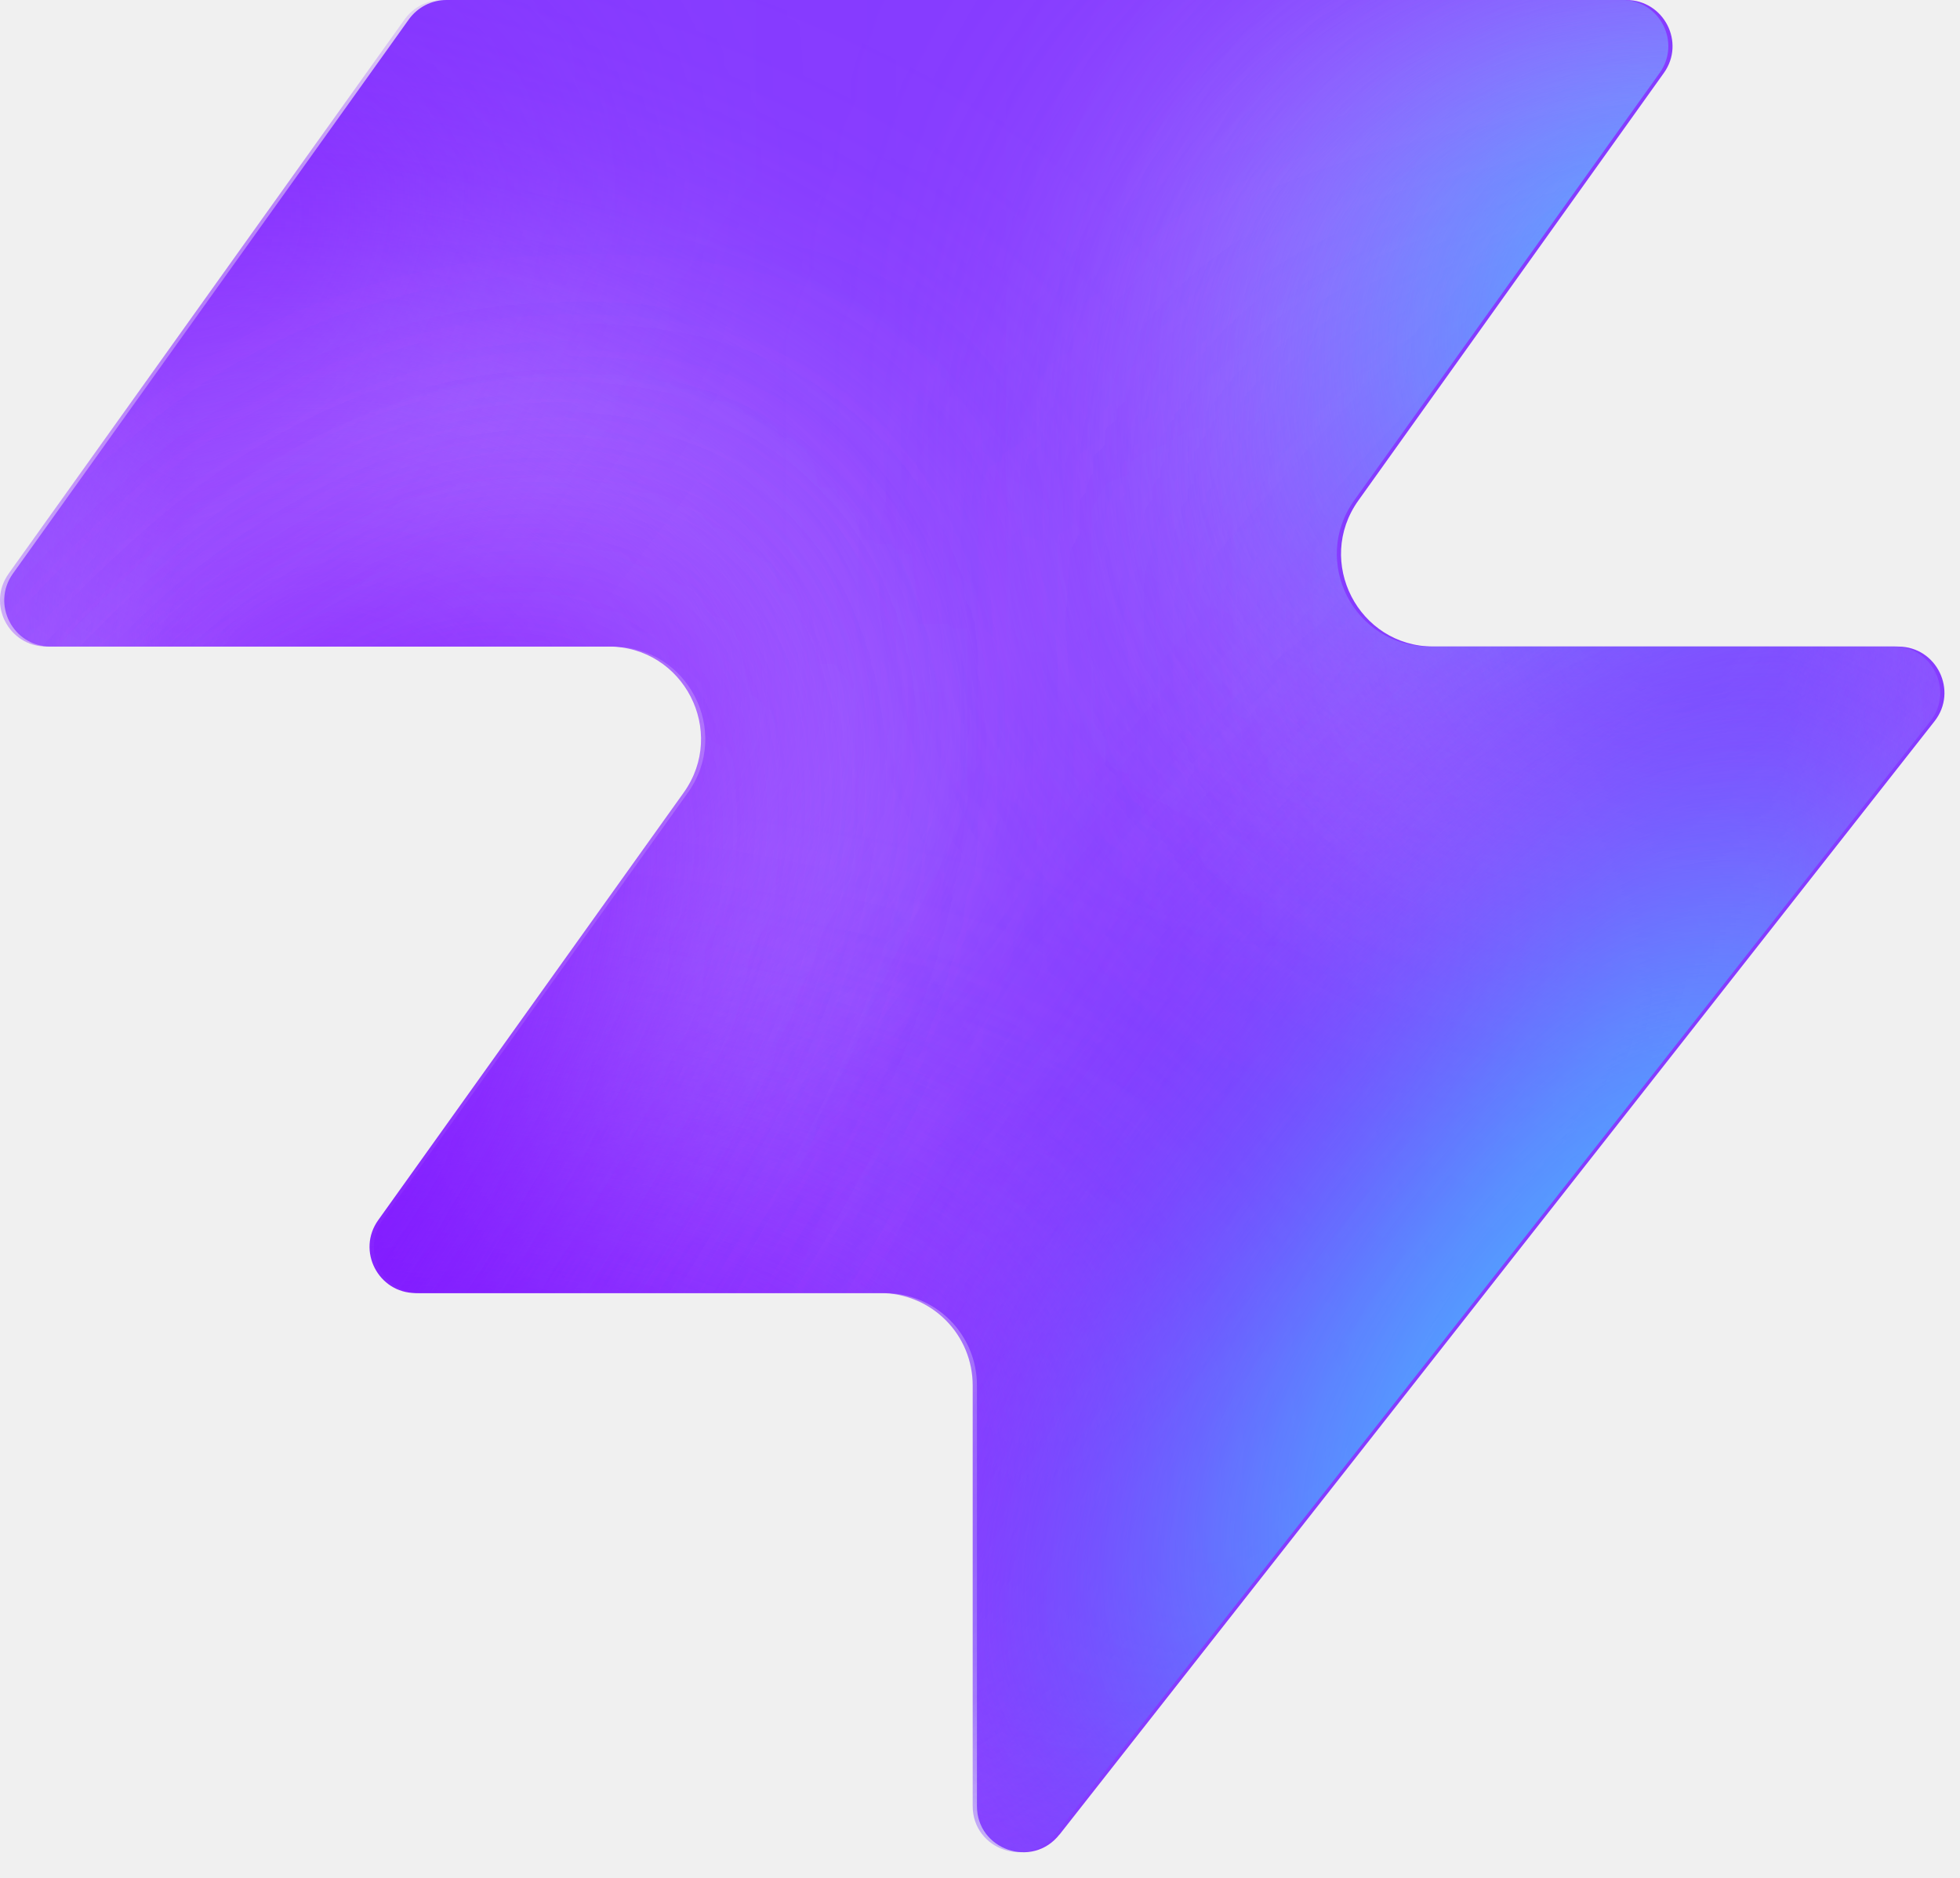
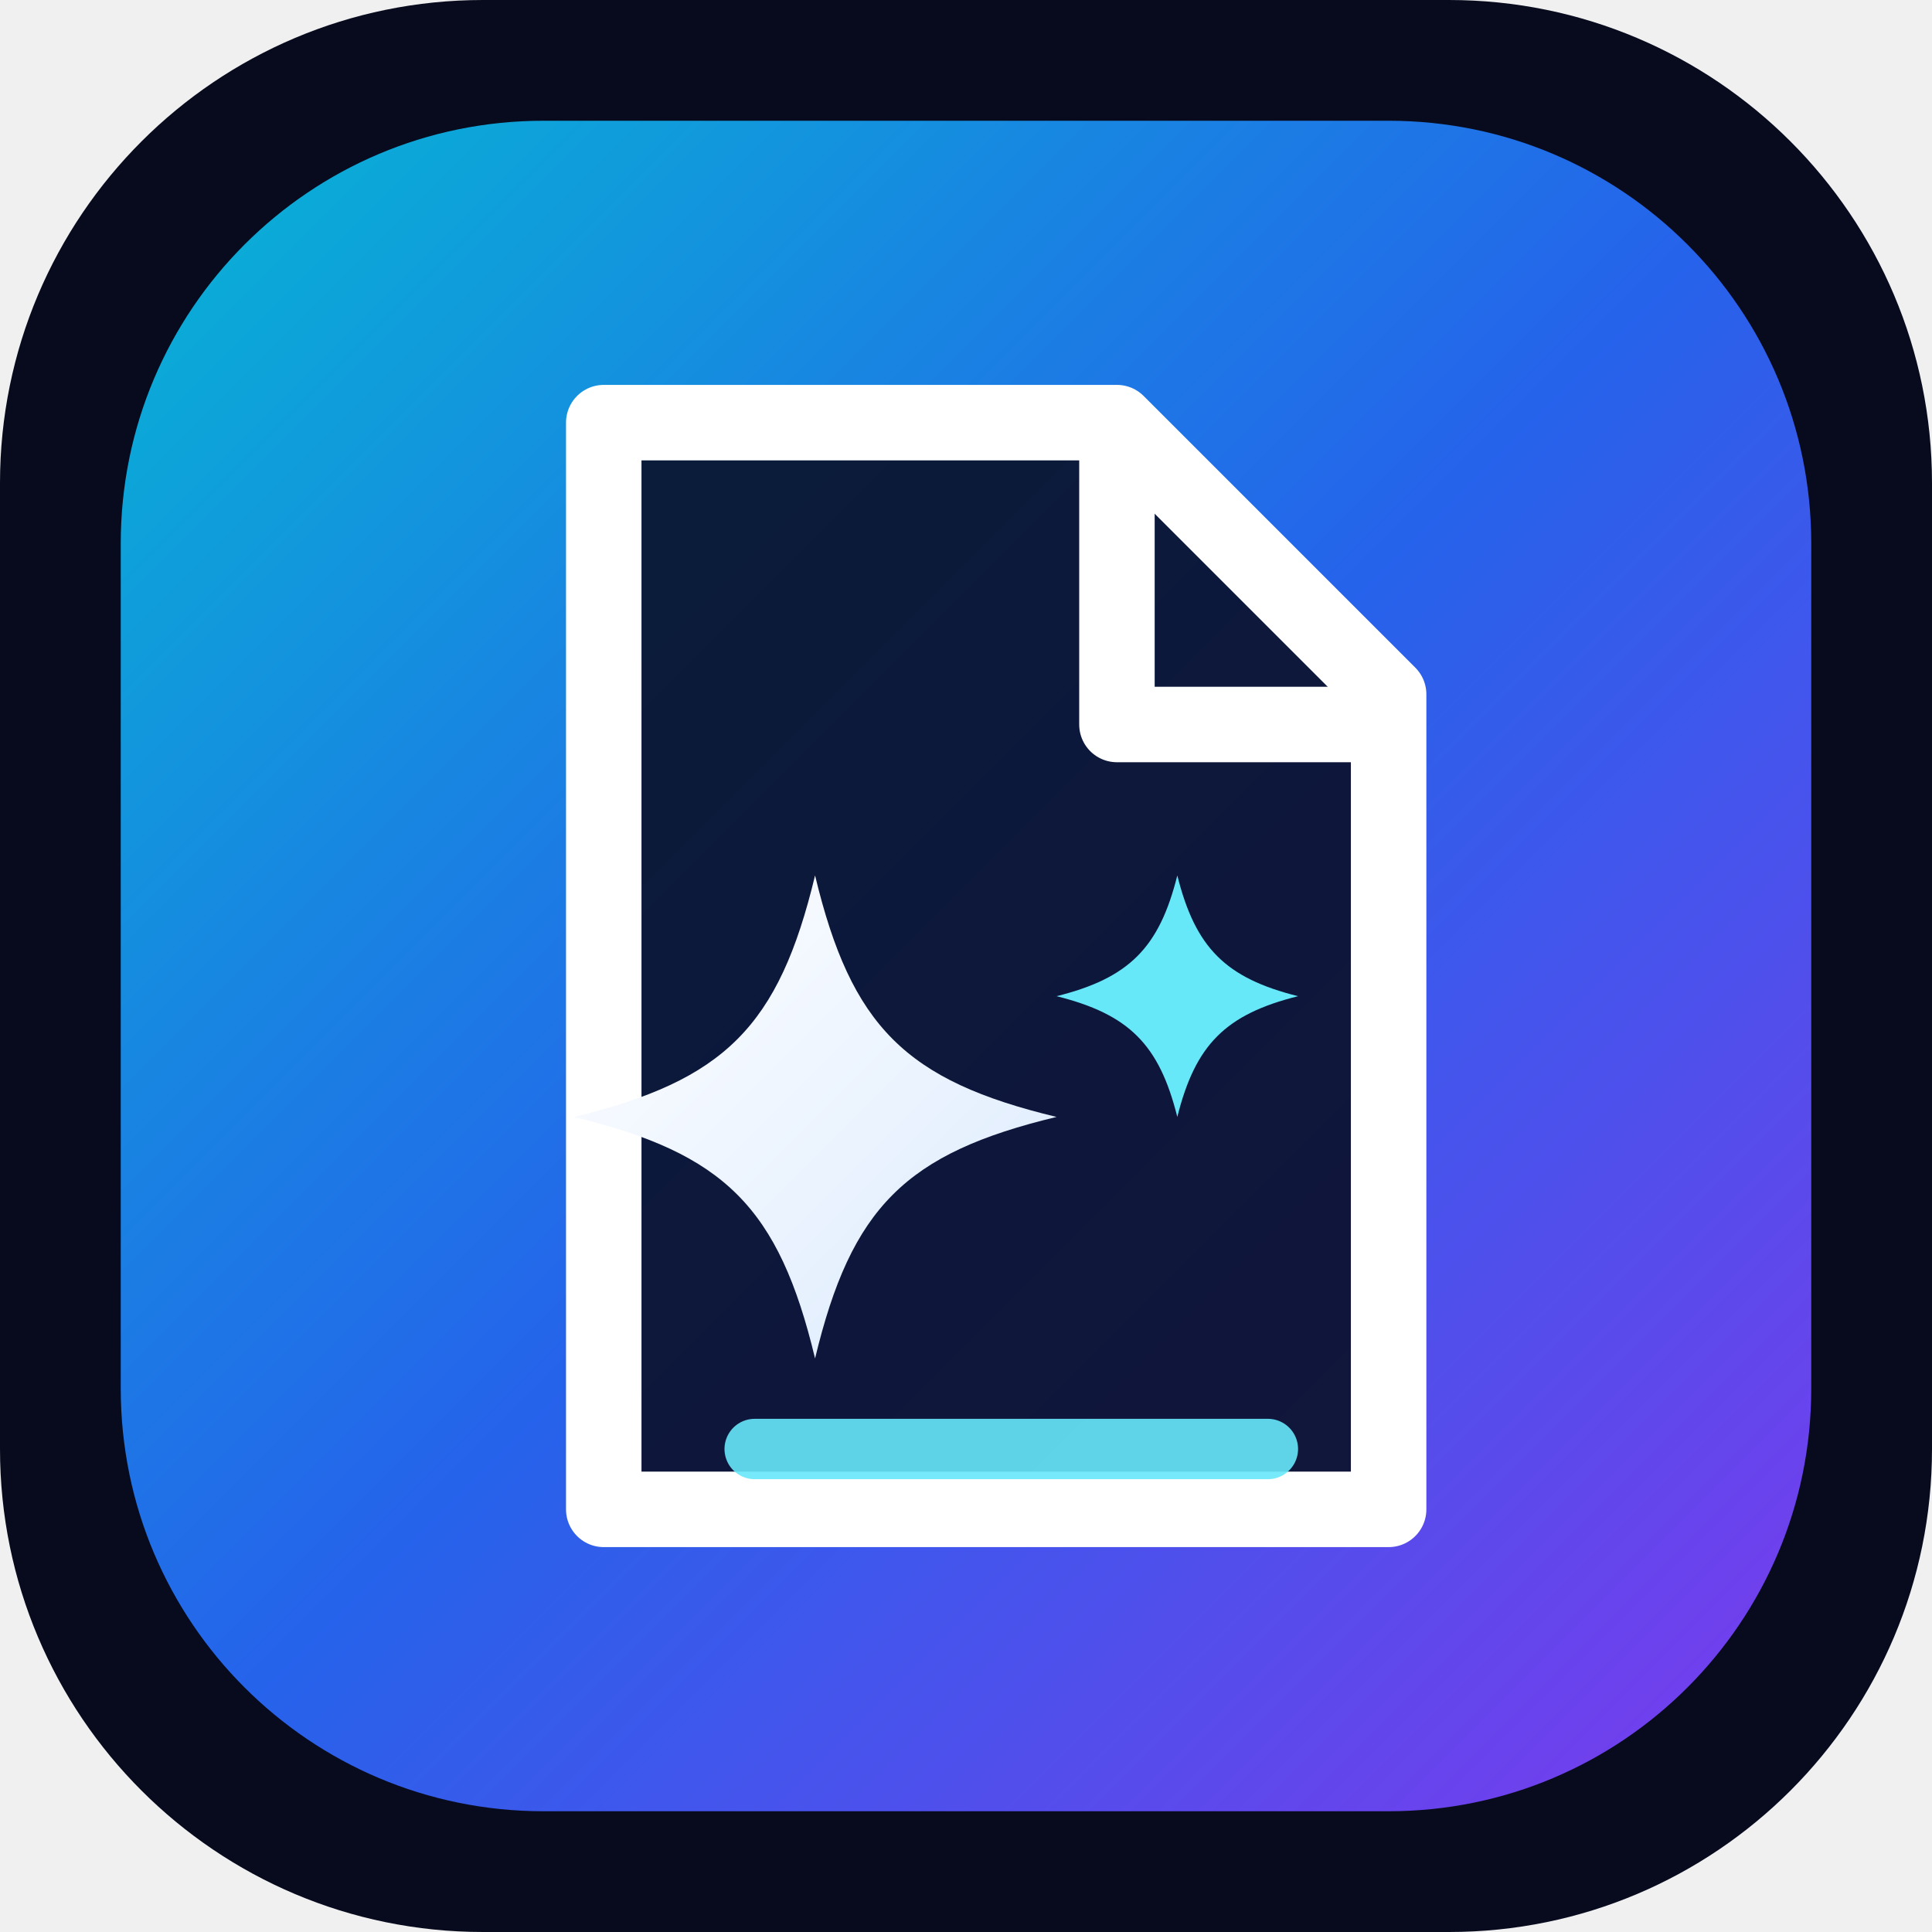
- <svg xmlns="http://www.w3.org/2000/svg" width="48" height="46" fill="none" viewBox="0 0 48 46">
-   <path fill="#863bff" d="M25.946 44.938c-.664.845-2.021.375-2.021-.698V33.937a2.26 2.26 0 0 0-2.262-2.262H10.287c-.92 0-1.456-1.04-.92-1.788l7.48-10.471c1.07-1.497 0-3.578-1.842-3.578H1.237c-.92 0-1.456-1.04-.92-1.788L10.013.474c.214-.297.556-.474.92-.474h28.894c.92 0 1.456 1.04.92 1.788l-7.48 10.471c-1.07 1.498 0 3.579 1.842 3.579h11.377c.943 0 1.473 1.088.89 1.83L25.947 44.94z" style="fill:#863bff;fill:color(display-p3 .525 .23 1);fill-opacity:1" />
-   <mask id="a" width="48" height="46" x="0" y="0" maskUnits="userSpaceOnUse" style="mask-type:alpha">
-     <path fill="#000" d="M25.842 44.938c-.664.844-2.021.375-2.021-.698V33.937a2.26 2.26 0 0 0-2.262-2.262H10.183c-.92 0-1.456-1.04-.92-1.788l7.48-10.471c1.07-1.498 0-3.579-1.842-3.579H1.133c-.92 0-1.456-1.04-.92-1.787L9.91.473c.214-.297.556-.474.92-.474h28.894c.92 0 1.456 1.04.92 1.788l-7.48 10.471c-1.07 1.498 0 3.578 1.842 3.578h11.377c.943 0 1.473 1.088.89 1.832L25.843 44.94z" style="fill:#000;fill-opacity:1" />
-   </mask>
-   <g mask="url(#a)">
-     <g filter="url(#b)">
-       <ellipse cx="5.508" cy="14.704" fill="#ede6ff" rx="5.508" ry="14.704" style="fill:#ede6ff;fill:color(display-p3 .927 .903 1);fill-opacity:1" transform="matrix(.00324 1 1 -.00324 -4.47 31.516)" />
-     </g>
-     <g filter="url(#c)">
-       <ellipse cx="10.399" cy="29.851" fill="#ede6ff" rx="10.399" ry="29.851" style="fill:#ede6ff;fill:color(display-p3 .927 .903 1);fill-opacity:1" transform="matrix(.00324 1 1 -.00324 -39.328 7.883)" />
-     </g>
-     <g filter="url(#d)">
-       <ellipse cx="5.508" cy="30.487" fill="#7e14ff" rx="5.508" ry="30.487" style="fill:#7e14ff;fill:color(display-p3 .492 .077 1);fill-opacity:1" transform="rotate(89.814 -25.913 -14.639)scale(1 -1)" />
-     </g>
-     <g filter="url(#e)">
-       <ellipse cx="5.508" cy="30.599" fill="#7e14ff" rx="5.508" ry="30.599" style="fill:#7e14ff;fill:color(display-p3 .492 .077 1);fill-opacity:1" transform="rotate(89.814 -32.644 -3.334)scale(1 -1)" />
-     </g>
-     <g filter="url(#f)">
-       <ellipse cx="5.508" cy="30.599" fill="#7e14ff" rx="5.508" ry="30.599" style="fill:#7e14ff;fill:color(display-p3 .492 .077 1);fill-opacity:1" transform="matrix(.00324 1 1 -.00324 -34.34 30.47)" />
-     </g>
-     <g filter="url(#g)">
-       <ellipse cx="14.072" cy="22.078" fill="#ede6ff" rx="14.072" ry="22.078" style="fill:#ede6ff;fill:color(display-p3 .927 .903 1);fill-opacity:1" transform="rotate(93.35 24.506 48.493)scale(-1 1)" />
-     </g>
-     <g filter="url(#h)">
-       <ellipse cx="3.47" cy="21.501" fill="#7e14ff" rx="3.47" ry="21.501" style="fill:#7e14ff;fill:color(display-p3 .492 .077 1);fill-opacity:1" transform="rotate(89.009 28.708 47.59)scale(-1 1)" />
-     </g>
-     <g filter="url(#i)">
-       <ellipse cx="3.47" cy="21.501" fill="#7e14ff" rx="3.47" ry="21.501" style="fill:#7e14ff;fill:color(display-p3 .492 .077 1);fill-opacity:1" transform="rotate(89.009 28.708 47.59)scale(-1 1)" />
-     </g>
-     <g filter="url(#j)">
-       <ellipse cx=".387" cy="8.972" fill="#7e14ff" rx="4.407" ry="29.108" style="fill:#7e14ff;fill:color(display-p3 .492 .077 1);fill-opacity:1" transform="rotate(39.51 .387 8.972)" />
-     </g>
-     <g filter="url(#k)">
-       <ellipse cx="47.523" cy="-6.092" fill="#7e14ff" rx="4.407" ry="29.108" style="fill:#7e14ff;fill:color(display-p3 .492 .077 1);fill-opacity:1" transform="rotate(37.892 47.523 -6.092)" />
-     </g>
-     <g filter="url(#l)">
-       <ellipse cx="41.412" cy="6.333" fill="#47bfff" rx="5.971" ry="9.665" style="fill:#47bfff;fill:color(display-p3 .28 .748 1);fill-opacity:1" transform="rotate(37.892 41.412 6.333)" />
-     </g>
-     <g filter="url(#m)">
-       <ellipse cx="-1.879" cy="38.332" fill="#7e14ff" rx="4.407" ry="29.108" style="fill:#7e14ff;fill:color(display-p3 .492 .077 1);fill-opacity:1" transform="rotate(37.892 -1.88 38.332)" />
-     </g>
-     <g filter="url(#n)">
-       <ellipse cx="-1.879" cy="38.332" fill="#7e14ff" rx="4.407" ry="29.108" style="fill:#7e14ff;fill:color(display-p3 .492 .077 1);fill-opacity:1" transform="rotate(37.892 -1.88 38.332)" />
-     </g>
-     <g filter="url(#o)">
-       <ellipse cx="35.651" cy="29.907" fill="#7e14ff" rx="4.407" ry="29.108" style="fill:#7e14ff;fill:color(display-p3 .492 .077 1);fill-opacity:1" transform="rotate(37.892 35.651 29.907)" />
-     </g>
-     <g filter="url(#p)">
-       <ellipse cx="38.418" cy="32.4" fill="#47bfff" rx="5.971" ry="15.297" style="fill:#47bfff;fill:color(display-p3 .28 .748 1);fill-opacity:1" transform="rotate(37.892 38.418 32.4)" />
-     </g>
-   </g>
+ <svg xmlns="http://www.w3.org/2000/svg" viewBox="0 0 64 64">
  <defs>
-     <filter id="b" width="60.045" height="41.654" x="-19.77" y="16.149" color-interpolation-filters="sRGB" filterUnits="userSpaceOnUse">
-       <feFlood flood-opacity="0" result="BackgroundImageFix" />
-       <feBlend in="SourceGraphic" in2="BackgroundImageFix" result="shape" />
-       <feGaussianBlur result="effect1_foregroundBlur_2002_17158" stdDeviation="7.659" />
-     </filter>
-     <filter id="c" width="90.34" height="51.437" x="-54.613" y="-7.533" color-interpolation-filters="sRGB" filterUnits="userSpaceOnUse">
-       <feFlood flood-opacity="0" result="BackgroundImageFix" />
-       <feBlend in="SourceGraphic" in2="BackgroundImageFix" result="shape" />
-       <feGaussianBlur result="effect1_foregroundBlur_2002_17158" stdDeviation="7.659" />
-     </filter>
-     <filter id="d" width="79.355" height="29.4" x="-49.64" y="2.03" color-interpolation-filters="sRGB" filterUnits="userSpaceOnUse">
-       <feFlood flood-opacity="0" result="BackgroundImageFix" />
-       <feBlend in="SourceGraphic" in2="BackgroundImageFix" result="shape" />
-       <feGaussianBlur result="effect1_foregroundBlur_2002_17158" stdDeviation="4.596" />
-     </filter>
-     <filter id="e" width="79.579" height="29.4" x="-45.045" y="20.029" color-interpolation-filters="sRGB" filterUnits="userSpaceOnUse">
-       <feFlood flood-opacity="0" result="BackgroundImageFix" />
-       <feBlend in="SourceGraphic" in2="BackgroundImageFix" result="shape" />
-       <feGaussianBlur result="effect1_foregroundBlur_2002_17158" stdDeviation="4.596" />
-     </filter>
-     <filter id="f" width="79.579" height="29.4" x="-43.513" y="21.178" color-interpolation-filters="sRGB" filterUnits="userSpaceOnUse">
-       <feFlood flood-opacity="0" result="BackgroundImageFix" />
-       <feBlend in="SourceGraphic" in2="BackgroundImageFix" result="shape" />
-       <feGaussianBlur result="effect1_foregroundBlur_2002_17158" stdDeviation="4.596" />
-     </filter>
-     <filter id="g" width="74.749" height="58.852" x="15.756" y="-17.901" color-interpolation-filters="sRGB" filterUnits="userSpaceOnUse">
-       <feFlood flood-opacity="0" result="BackgroundImageFix" />
-       <feBlend in="SourceGraphic" in2="BackgroundImageFix" result="shape" />
-       <feGaussianBlur result="effect1_foregroundBlur_2002_17158" stdDeviation="7.659" />
-     </filter>
-     <filter id="h" width="61.377" height="25.362" x="23.548" y="2.284" color-interpolation-filters="sRGB" filterUnits="userSpaceOnUse">
-       <feFlood flood-opacity="0" result="BackgroundImageFix" />
-       <feBlend in="SourceGraphic" in2="BackgroundImageFix" result="shape" />
-       <feGaussianBlur result="effect1_foregroundBlur_2002_17158" stdDeviation="4.596" />
-     </filter>
-     <filter id="i" width="61.377" height="25.362" x="23.548" y="2.284" color-interpolation-filters="sRGB" filterUnits="userSpaceOnUse">
-       <feFlood flood-opacity="0" result="BackgroundImageFix" />
-       <feBlend in="SourceGraphic" in2="BackgroundImageFix" result="shape" />
-       <feGaussianBlur result="effect1_foregroundBlur_2002_17158" stdDeviation="4.596" />
-     </filter>
-     <filter id="j" width="56.045" height="63.649" x="-27.636" y="-22.853" color-interpolation-filters="sRGB" filterUnits="userSpaceOnUse">
-       <feFlood flood-opacity="0" result="BackgroundImageFix" />
-       <feBlend in="SourceGraphic" in2="BackgroundImageFix" result="shape" />
-       <feGaussianBlur result="effect1_foregroundBlur_2002_17158" stdDeviation="4.596" />
-     </filter>
-     <filter id="k" width="54.814" height="64.646" x="20.116" y="-38.415" color-interpolation-filters="sRGB" filterUnits="userSpaceOnUse">
-       <feFlood flood-opacity="0" result="BackgroundImageFix" />
-       <feBlend in="SourceGraphic" in2="BackgroundImageFix" result="shape" />
-       <feGaussianBlur result="effect1_foregroundBlur_2002_17158" stdDeviation="4.596" />
-     </filter>
-     <filter id="l" width="33.541" height="35.313" x="24.641" y="-11.323" color-interpolation-filters="sRGB" filterUnits="userSpaceOnUse">
-       <feFlood flood-opacity="0" result="BackgroundImageFix" />
-       <feBlend in="SourceGraphic" in2="BackgroundImageFix" result="shape" />
-       <feGaussianBlur result="effect1_foregroundBlur_2002_17158" stdDeviation="4.596" />
-     </filter>
-     <filter id="m" width="54.814" height="64.646" x="-29.286" y="6.009" color-interpolation-filters="sRGB" filterUnits="userSpaceOnUse">
-       <feFlood flood-opacity="0" result="BackgroundImageFix" />
-       <feBlend in="SourceGraphic" in2="BackgroundImageFix" result="shape" />
-       <feGaussianBlur result="effect1_foregroundBlur_2002_17158" stdDeviation="4.596" />
-     </filter>
-     <filter id="n" width="54.814" height="64.646" x="-29.286" y="6.009" color-interpolation-filters="sRGB" filterUnits="userSpaceOnUse">
-       <feFlood flood-opacity="0" result="BackgroundImageFix" />
-       <feBlend in="SourceGraphic" in2="BackgroundImageFix" result="shape" />
-       <feGaussianBlur result="effect1_foregroundBlur_2002_17158" stdDeviation="4.596" />
-     </filter>
-     <filter id="o" width="54.814" height="64.646" x="8.244" y="-2.416" color-interpolation-filters="sRGB" filterUnits="userSpaceOnUse">
-       <feFlood flood-opacity="0" result="BackgroundImageFix" />
-       <feBlend in="SourceGraphic" in2="BackgroundImageFix" result="shape" />
-       <feGaussianBlur result="effect1_foregroundBlur_2002_17158" stdDeviation="4.596" />
-     </filter>
-     <filter id="p" width="39.409" height="43.623" x="18.713" y="10.588" color-interpolation-filters="sRGB" filterUnits="userSpaceOnUse">
-       <feFlood flood-opacity="0" result="BackgroundImageFix" />
-       <feBlend in="SourceGraphic" in2="BackgroundImageFix" result="shape" />
-       <feGaussianBlur result="effect1_foregroundBlur_2002_17158" stdDeviation="4.596" />
-     </filter>
+     <linearGradient id="bg" x1="0" y1="0" x2="1" y2="1">
+       <stop offset="0%" stop-color="#06b6d4" />
+       <stop offset="50%" stop-color="#2563eb" />
+       <stop offset="100%" stop-color="#7c3aed" />
+     </linearGradient>
+     <linearGradient id="spark" x1="0" y1="0" x2="1" y2="1">
+       <stop offset="0%" stop-color="#ffffff" />
+       <stop offset="100%" stop-color="#dbeafe" />
+     </linearGradient>
  </defs>
+   <rect width="64" height="64" rx="16" fill="#070b1d" />
+   <rect x="4" y="4" width="56" height="56" rx="14" fill="url(#bg)" />
+   <path d="M20 14h17l9 9v27H20V14z" fill="#0b1028" fill-opacity=".9" stroke="#ffffff" stroke-width="2.5" stroke-linejoin="round" />
+   <path d="M37 14v10h9" fill="none" stroke="#ffffff" stroke-width="2.5" stroke-linejoin="round" />
+   <path d="M27 29        C28.2 34 30 35.8 35 37        C30 38.2 28.2 40 27 45        C25.8 40 24 38.2 19 37        C24 35.8 25.8 34 27 29Z" fill="url(#spark)" />
+   <path d="M39 29        C39.6 31.4 40.6 32.4 43 33        C40.6 33.6 39.6 34.6 39 37        C38.4 34.6 37.4 33.6 35 33        C37.4 32.4 38.4 31.4 39 29Z" fill="#67e8f9" />
+   <path d="M25 48h17" stroke="#67e8f9" stroke-width="2" stroke-linecap="round" opacity=".9" />
</svg>
